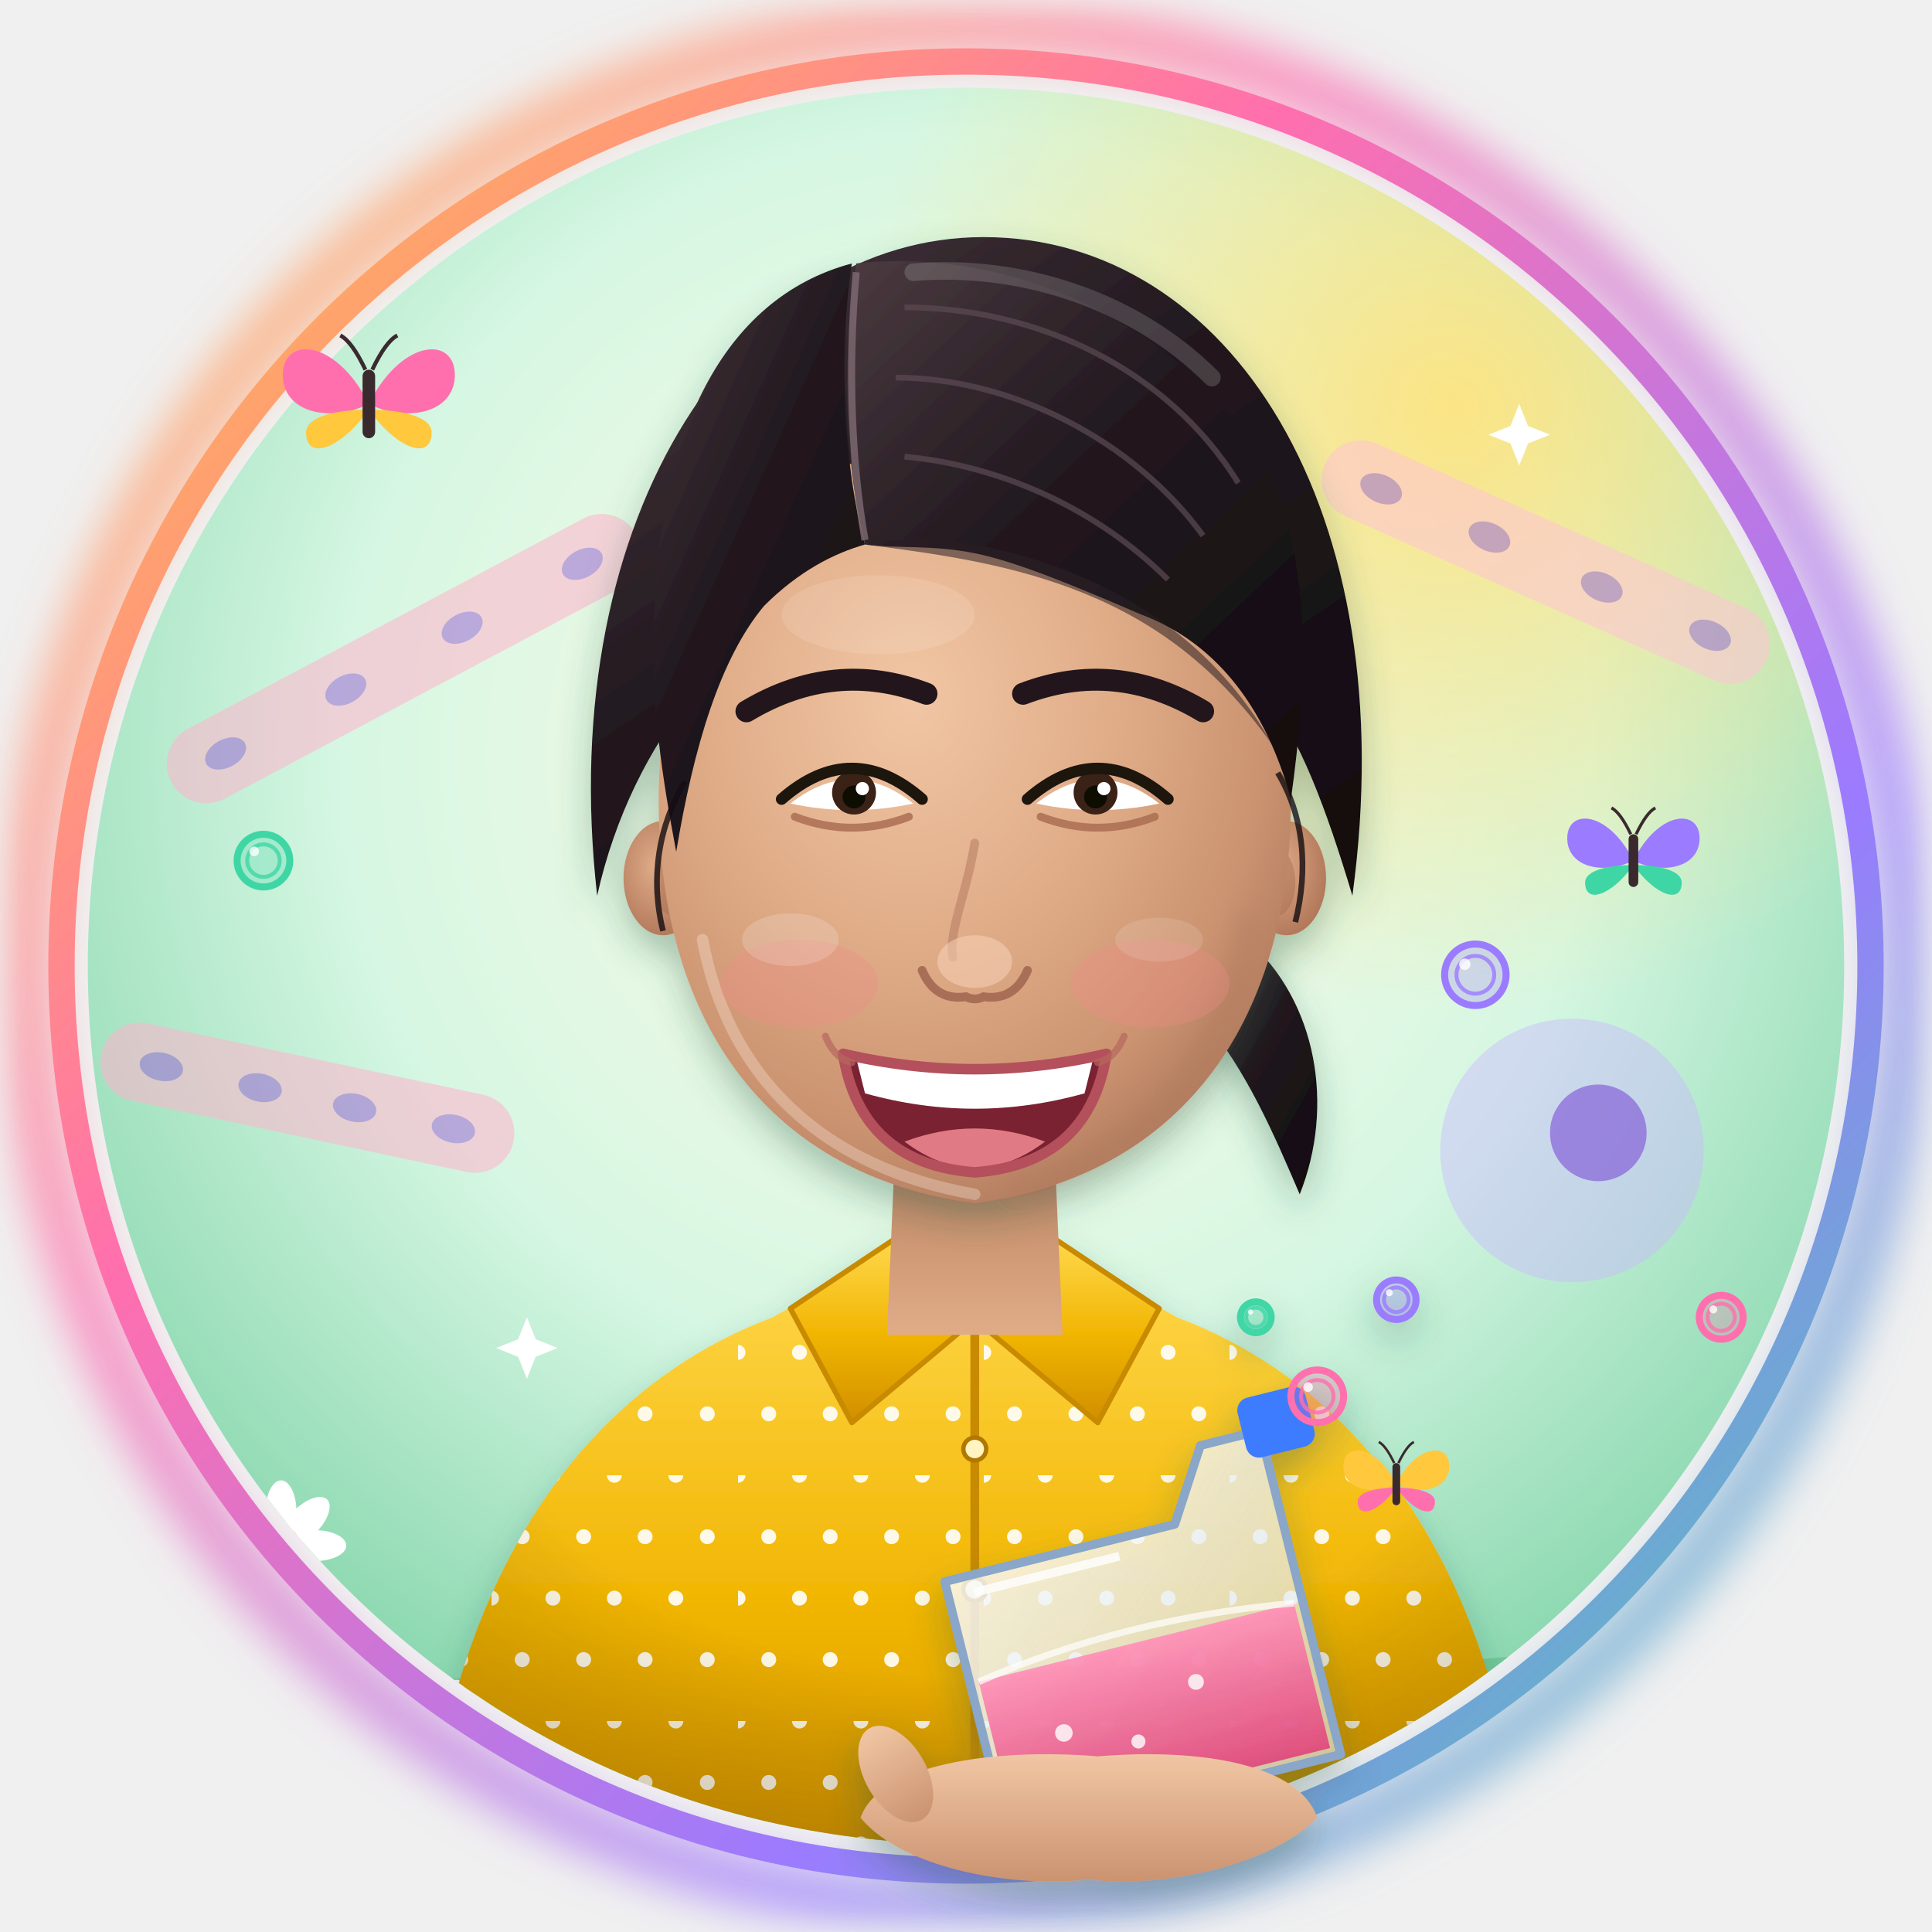
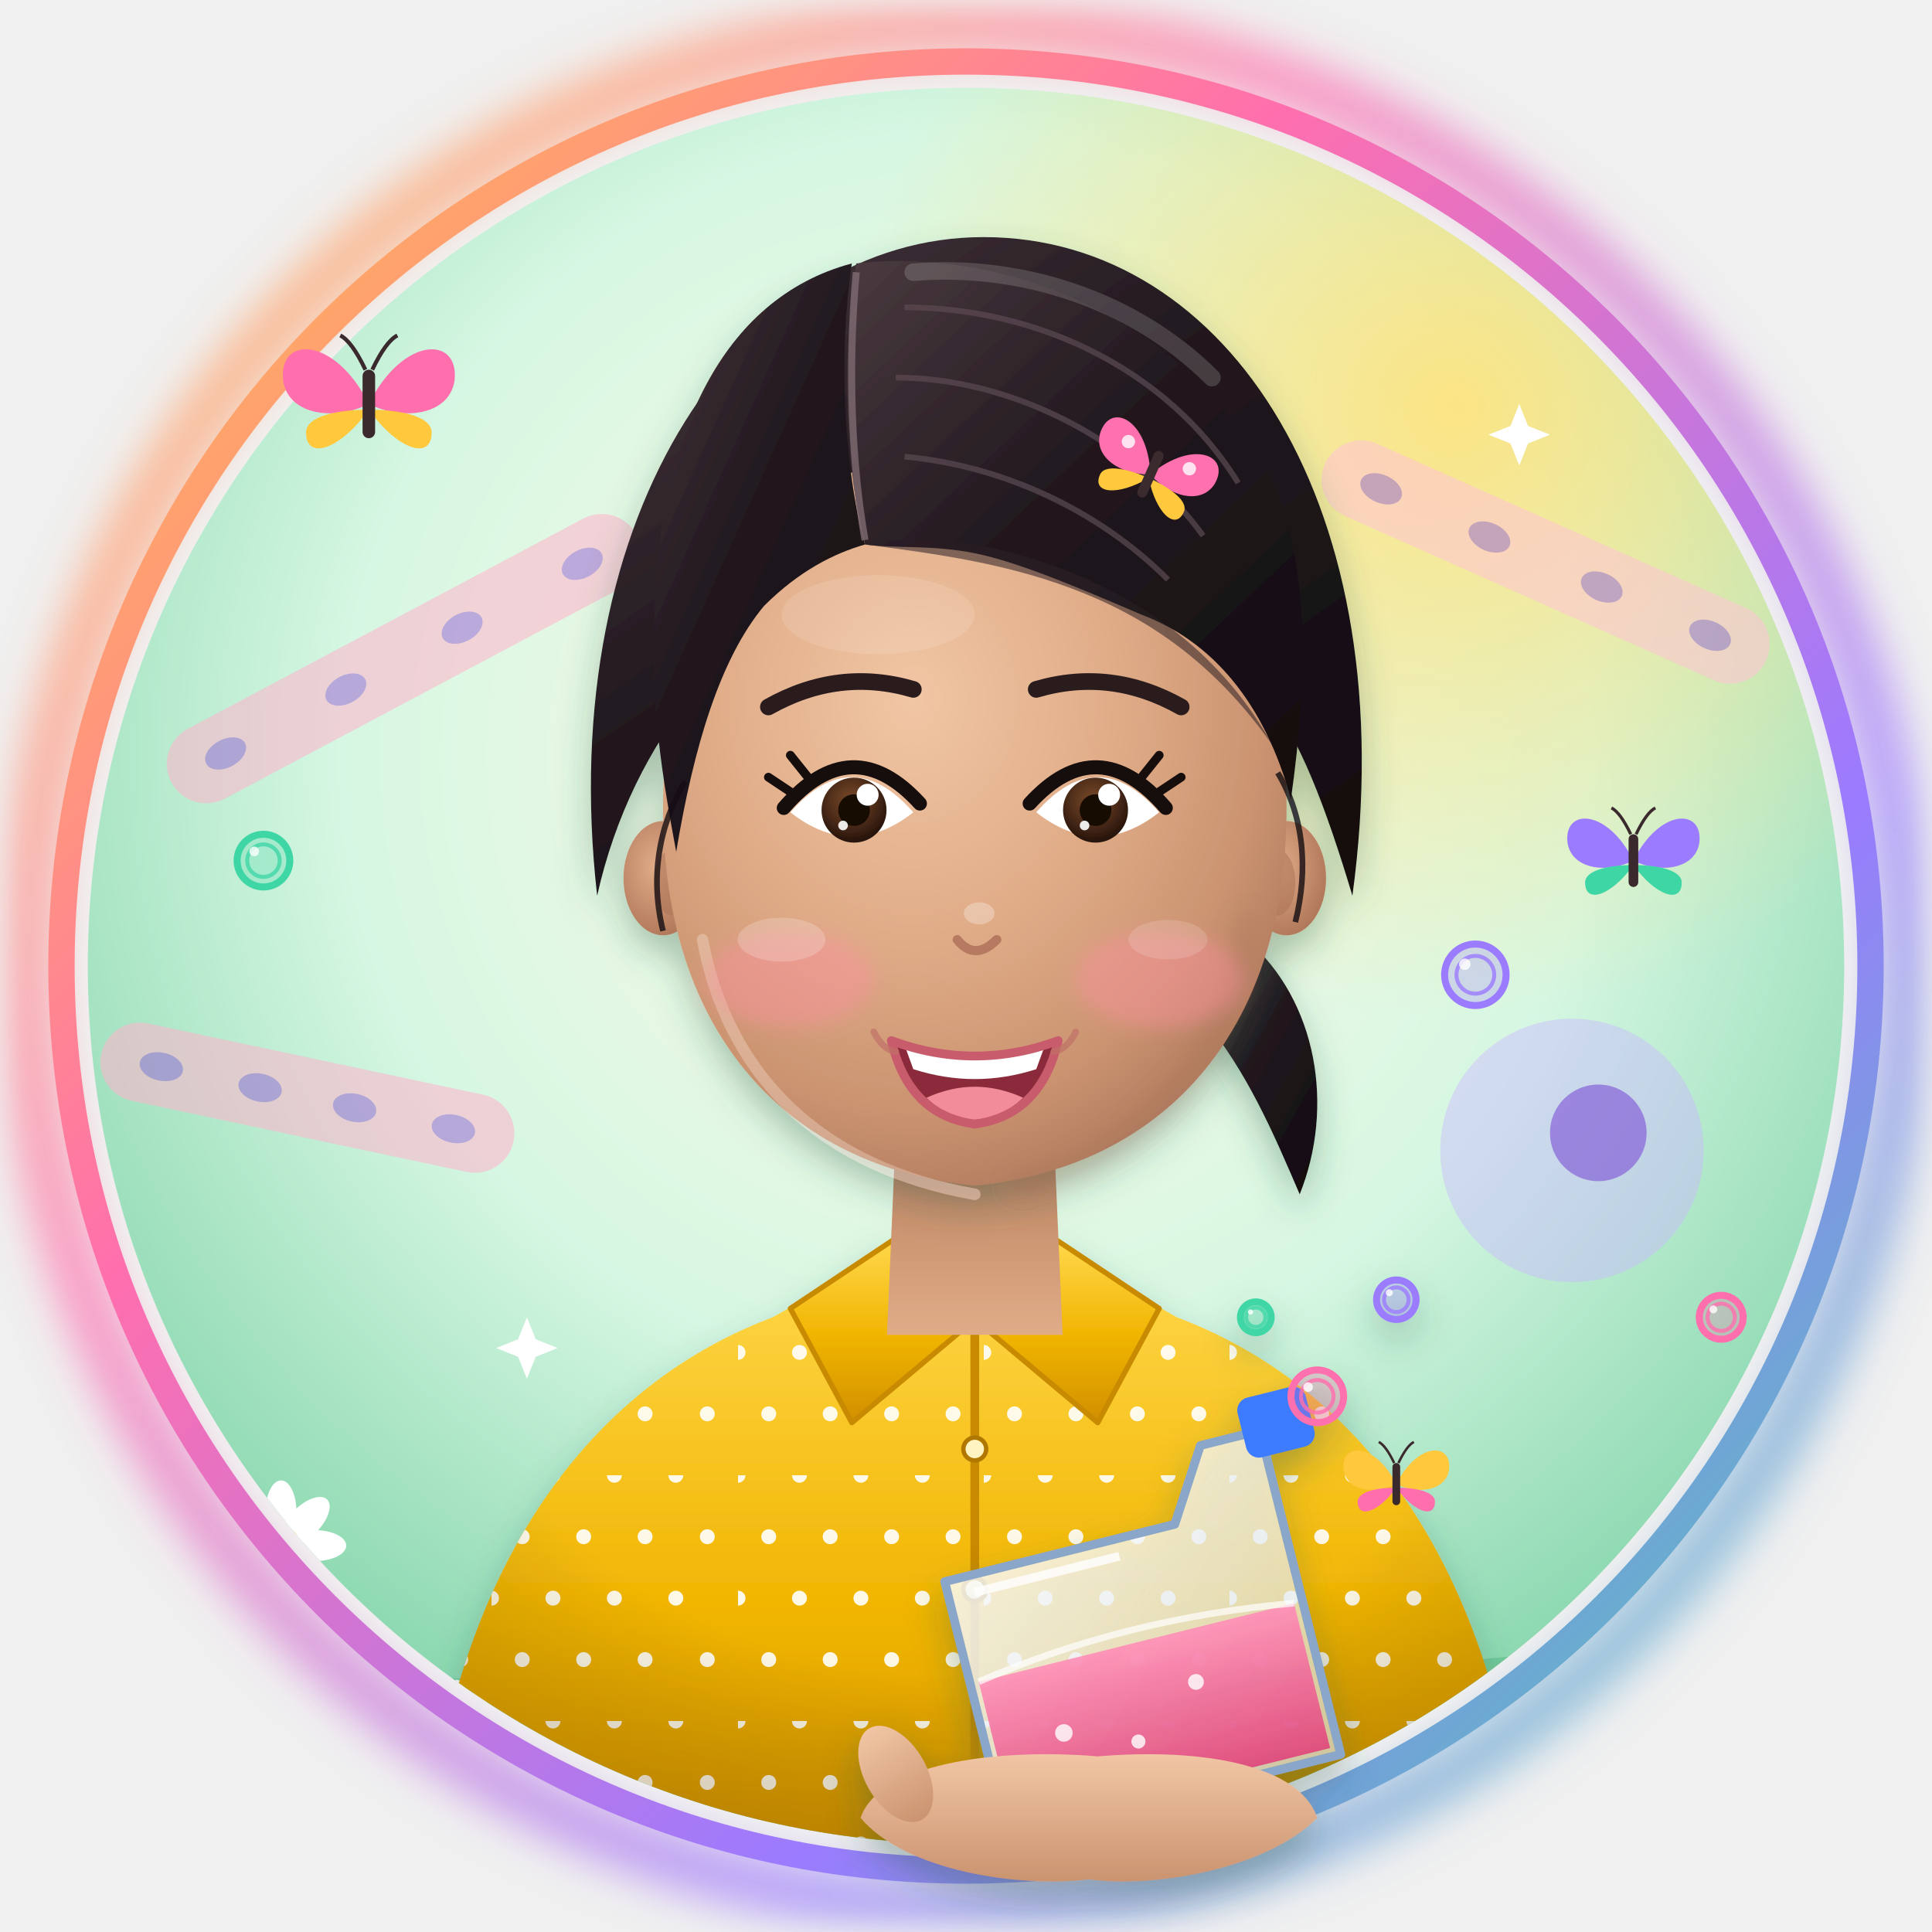
<svg xmlns="http://www.w3.org/2000/svg" viewBox="0 0 440 440" role="img" aria-labelledby="t d">
  <style>
.bf{animation:fl 7s ease-in-out infinite} @keyframes fl{0%,100%{transform:translate(0,0)}50%{transform:translate(10px,-12px)}}
.wl,.wr{transform-box:fill-box;animation:flap .32s ease-in-out infinite alternate} .wl{transform-origin:right center} .wr{transform-origin:left center}
@keyframes flap{to{transform:scaleX(.35)}}
.ev{animation:rise 5.5s ease-in-out infinite} @keyframes rise{0%{transform:translate(0,0);opacity:0}15%{opacity:1}100%{transform:translate(-14px,-70px);opacity:0}}
.head{transform-origin:222px 290px;animation:tilt 6s ease-in-out infinite} @keyframes tilt{0%,100%{transform:rotate(0)}50%{transform:rotate(2deg)}}
.flask{transform-origin:252px 400px;animation:sway 4s ease-in-out infinite} @keyframes sway{0%,100%{transform:rotate(0)}50%{transform:rotate(-3deg)}}
.ring{animation:hue 12s linear infinite} @keyframes hue{to{filter:hue-rotate(360deg)}}
.sp{animation:tw 3s ease-in-out infinite} @keyframes tw{0%,100%{opacity:.2}50%{opacity:1}}
@media (prefers-reduced-motion: reduce){*{animation:none!important}}
</style>
  <defs>
    <radialGradient id="sky" cx="50%" cy="38%" r="65%">
      <stop offset="0" stop-color="#FFFBE6" />
      <stop offset=".55" stop-color="#D6F7E3" />
      <stop offset="1" stop-color="#7FD3A8" />
    </radialGradient>
    <radialGradient id="sun" cx="78%" cy="18%" r="35%">
      <stop offset="0" stop-color="#FFE27A" stop-opacity=".9" />
      <stop offset="1" stop-color="#FFE27A" stop-opacity="0" />
    </radialGradient>
    <linearGradient id="rim" x1="0" y1="0" x2="1" y2="1">
      <stop offset="0" stop-color="#FFC83D" />
      <stop offset=".35" stop-color="#FF6FAE" />
      <stop offset=".7" stop-color="#9B7BFF" />
      <stop offset="1" stop-color="#3FD6A6" />
    </linearGradient>
    <radialGradient id="face" cx="40%" cy="34%" r="72%">
      <stop offset="0" stop-color="#F1C6A4" />
      <stop offset=".45" stop-color="#E0AC88" />
      <stop offset=".78" stop-color="#CB9370" />
      <stop offset="1" stop-color="#AD775C" />
    </radialGradient>
    <radialGradient id="ear" cx="40%" cy="40%" r="70%">
      <stop offset="0" stop-color="#E0AC88" />
      <stop offset="1" stop-color="#AC7255" />
    </radialGradient>
    <linearGradient id="neck" x1="0" y1="0" x2="0" y2="1">
      <stop offset="0" stop-color="#B27A5F" />
      <stop offset=".45" stop-color="#CB9370" />
      <stop offset="1" stop-color="#E0AC88" />
    </linearGradient>
    <linearGradient id="hair" x1="0" y1="0" x2=".8" y2="1">
      <stop offset="0" stop-color="#4B3B40" />
      <stop offset=".45" stop-color="#231A20" />
      <stop offset="1" stop-color="#130D11" />
    </linearGradient>
    <linearGradient id="dress" x1="0" y1="0" x2="0" y2="1">
      <stop offset="0" stop-color="#FFD84D" />
      <stop offset=".5" stop-color="#F2B705" />
      <stop offset="1" stop-color="#D18F00" />
    </linearGradient>
    <pattern id="dots" width="56" height="56" patternUnits="userSpaceOnUse">
      <circle cx="0" cy="0" r="1.7" fill="#FFFFFF" opacity=".9" />
      <circle cx="14" cy="0" r="1.7" fill="#FFFFFF" opacity=".9" />
      <circle cx="28" cy="0" r="1.7" fill="#FFFFFF" opacity=".9" />
      <circle cx="42" cy="0" r="1.7" fill="#FFFFFF" opacity=".9" />
      <circle cx="7" cy="14" r="1.7" fill="#FFFFFF" opacity=".9" />
      <circle cx="21" cy="14" r="1.7" fill="#FFFFFF" opacity=".9" />
      <circle cx="35" cy="14" r="1.7" fill="#FFFFFF" opacity=".9" />
      <circle cx="49" cy="14" r="1.7" fill="#FFFFFF" opacity=".9" />
      <circle cx="0" cy="28" r="1.7" fill="#FFFFFF" opacity=".9" />
      <circle cx="14" cy="28" r="1.7" fill="#FFFFFF" opacity=".9" />
      <circle cx="28" cy="28" r="1.7" fill="#FFFFFF" opacity=".9" />
      <circle cx="42" cy="28" r="1.7" fill="#FFFFFF" opacity=".9" />
      <circle cx="7" cy="42" r="1.7" fill="#FFFFFF" opacity=".9" />
      <circle cx="21" cy="42" r="1.7" fill="#FFFFFF" opacity=".9" />
      <circle cx="35" cy="42" r="1.7" fill="#FFFFFF" opacity=".9" />
      <circle cx="49" cy="42" r="1.7" fill="#FFFFFF" opacity=".9" />
    </pattern>
    <radialGradient id="dshade" cx="50%" cy="20%" r="85%">
      <stop offset=".5" stop-color="#000" stop-opacity="0" />
      <stop offset="1" stop-color="#7A4A00" stop-opacity=".35" />
+     </radialGradient>
+     <radialGradient id="iris" cx="45%" cy="35%" r="65%">
+       <stop offset="0" stop-color="#7A4A2A" />
+       <stop offset=".6" stop-color="#4A2A18" />
+       <stop offset="1" stop-color="#24120A" />
    </radialGradient>
    <linearGradient id="hand" x1="0" y1="0" x2="0" y2="1">
      <stop offset="0" stop-color="#F1C6A4" />
      <stop offset="1" stop-color="#CB9370" />
    </linearGradient>
    <linearGradient id="medium" x1="0" y1="0" x2="0" y2="1">
      <stop offset="0" stop-color="#FF8FB8" />
      <stop offset="1" stop-color="#E0457B" />
    </linearGradient>
    <linearGradient id="glass" x1="0" y1="0" x2="1" y2="1">
      <stop offset="0" stop-color="#FFFFFF" stop-opacity=".85" />
      <stop offset="1" stop-color="#E6F1FF" stop-opacity=".55" />
    </linearGradient>
    <filter id="soft" x="-20%" y="-20%" width="140%" height="140%">
      <feDropShadow dx="0" dy="4" stdDeviation="4" flood-color="#2D5B3F" flood-opacity=".35" />
    </filter>
    <filter id="blur2" x="-20%" y="-20%" width="140%" height="140%">
      <feGaussianBlur stdDeviation="2.2" />
    </filter>
    <filter id="glow" x="-30%" y="-30%" width="160%" height="160%">
      <feGaussianBlur stdDeviation="5" />
    </filter>
    <clipPath id="disc">
      <circle cx="220" cy="220" r="200" />
    </clipPath>
  </defs>
  <circle cx="220" cy="220" r="214" fill="none" stroke="url(#rim)" stroke-width="12" opacity=".7" filter="url(#glow)" class="ring" />
  <circle cx="220" cy="220" r="206" fill="none" stroke="url(#rim)" stroke-width="6" class="ring" />
  <circle cx="220" cy="220" r="200" fill="url(#sky)" />
  <g clip-path="url(#disc)">
    <circle cx="220" cy="220" r="200" fill="url(#sun)" />
    <g transform="rotate(-28 92 150)" opacity=".55">
      <rect x="32.0" y="141" width="120" height="18" rx="9" fill="#FFB3CC" />
      <ellipse cx="46" cy="150" rx="5" ry="3.2" fill="#7B4FD6" opacity=".75" />
      <ellipse cx="77" cy="150" rx="5" ry="3.2" fill="#7B4FD6" opacity=".75" />
      <ellipse cx="107" cy="150" rx="5" ry="3.2" fill="#7B4FD6" opacity=".75" />
      <ellipse cx="138" cy="150" rx="5" ry="3.2" fill="#7B4FD6" opacity=".75" />
    </g>
    <g transform="rotate(24 352 128)" opacity=".55">
      <rect x="297.0" y="119" width="110" height="18" rx="9" fill="#FFC2D6" />
      <ellipse cx="311" cy="128" rx="5" ry="3.2" fill="#7B4FD6" opacity=".75" />
      <ellipse cx="338" cy="128" rx="5" ry="3.2" fill="#7B4FD6" opacity=".75" />
      <ellipse cx="366" cy="128" rx="5" ry="3.2" fill="#7B4FD6" opacity=".75" />
      <ellipse cx="393" cy="128" rx="5" ry="3.2" fill="#7B4FD6" opacity=".75" />
    </g>
    <g transform="rotate(12 70 250)" opacity=".55">
      <rect x="22.0" y="241" width="96" height="18" rx="9" fill="#FFB3CC" />
      <ellipse cx="36" cy="250" rx="5" ry="3.2" fill="#7B4FD6" opacity=".75" />
      <ellipse cx="59" cy="250" rx="5" ry="3.2" fill="#7B4FD6" opacity=".75" />
      <ellipse cx="81" cy="250" rx="5" ry="3.2" fill="#7B4FD6" opacity=".75" />
      <ellipse cx="104" cy="250" rx="5" ry="3.2" fill="#7B4FD6" opacity=".75" />
    </g>
    <circle cx="358" cy="262" r="30" fill="#C9B8FF" opacity=".45" />
    <circle cx="364" cy="258" r="11" fill="#7B4FD6" opacity=".6" />
    <g class="ev" style="animation-delay:0.0s">
      <circle cx="336" cy="222" r="7" fill="#9B7BFF" fill-opacity=".25" stroke="#9B7BFF" stroke-width="1.6" />
      <circle cx="336" cy="222" r="4.3" fill="none" stroke="#9B7BFF" stroke-width=".9" opacity=".8" />
      <circle cx="333.6" cy="219.6" r="1.3" fill="#FFFFFF" opacity=".8" />
    </g>
    <g class="ev" style="animation-delay:1.4s">
      <circle cx="392" cy="300" r="5" fill="#FF6FAE" fill-opacity=".25" stroke="#FF6FAE" stroke-width="1.6" />
      <circle cx="392" cy="300" r="3.1" fill="none" stroke="#FF6FAE" stroke-width=".9" opacity=".8" />
      <circle cx="390.2" cy="298.2" r="0.9" fill="#FFFFFF" opacity=".8" />
    </g>
    <g class="ev" style="animation-delay:2.2s">
      <circle cx="60" cy="196" r="6" fill="#3FD6A6" fill-opacity=".25" stroke="#3FD6A6" stroke-width="1.6" />
      <circle cx="60" cy="196" r="3.7" fill="none" stroke="#3FD6A6" stroke-width=".9" opacity=".8" />
      <circle cx="57.9" cy="193.9" r="1.1" fill="#FFFFFF" opacity=".8" />
    </g>
    <path d="M20 420C80 360 140 380 180 420M260 420C300 370 380 360 430 410" fill="#5DBB86" opacity=".55" />
    <g transform="translate(64 352) scale(1.1)">
      <ellipse cx="0" cy="-7" rx="3.2" ry="6.5" fill="#FFFFFF" transform="rotate(0)" />
      <ellipse cx="0" cy="-7" rx="3.2" ry="6.5" fill="#FFFFFF" transform="rotate(45)" />
      <ellipse cx="0" cy="-7" rx="3.2" ry="6.5" fill="#FFFFFF" transform="rotate(90)" />
      <ellipse cx="0" cy="-7" rx="3.2" ry="6.5" fill="#FFFFFF" transform="rotate(135)" />
      <ellipse cx="0" cy="-7" rx="3.2" ry="6.5" fill="#FFFFFF" transform="rotate(180)" />
      <ellipse cx="0" cy="-7" rx="3.2" ry="6.5" fill="#FFFFFF" transform="rotate(225)" />
      <ellipse cx="0" cy="-7" rx="3.2" ry="6.5" fill="#FFFFFF" transform="rotate(270)" />
      <ellipse cx="0" cy="-7" rx="3.2" ry="6.5" fill="#FFFFFF" transform="rotate(315)" />
      <circle r="4" fill="#FFC83D" />
    </g>
    <g transform="translate(384 360) scale(0.9)">
      <ellipse cx="0" cy="-7" rx="3.2" ry="6.5" fill="#FFFFFF" transform="rotate(0)" />
      <ellipse cx="0" cy="-7" rx="3.2" ry="6.5" fill="#FFFFFF" transform="rotate(45)" />
      <ellipse cx="0" cy="-7" rx="3.2" ry="6.5" fill="#FFFFFF" transform="rotate(90)" />
      <ellipse cx="0" cy="-7" rx="3.2" ry="6.5" fill="#FFFFFF" transform="rotate(135)" />
      <ellipse cx="0" cy="-7" rx="3.2" ry="6.5" fill="#FFFFFF" transform="rotate(180)" />
      <ellipse cx="0" cy="-7" rx="3.2" ry="6.5" fill="#FFFFFF" transform="rotate(225)" />
      <ellipse cx="0" cy="-7" rx="3.2" ry="6.5" fill="#FFFFFF" transform="rotate(270)" />
      <ellipse cx="0" cy="-7" rx="3.2" ry="6.5" fill="#FFFFFF" transform="rotate(315)" />
      <circle r="4" fill="#FF6FAE" />
    </g>
    <g transform="translate(104 392) scale(0.7)">
      <ellipse cx="0" cy="-7" rx="3.2" ry="6.5" fill="#FFFFFF" transform="rotate(0)" />
      <ellipse cx="0" cy="-7" rx="3.2" ry="6.5" fill="#FFFFFF" transform="rotate(45)" />
      <ellipse cx="0" cy="-7" rx="3.2" ry="6.5" fill="#FFFFFF" transform="rotate(90)" />
      <ellipse cx="0" cy="-7" rx="3.2" ry="6.5" fill="#FFFFFF" transform="rotate(135)" />
      <ellipse cx="0" cy="-7" rx="3.2" ry="6.5" fill="#FFFFFF" transform="rotate(180)" />
      <ellipse cx="0" cy="-7" rx="3.2" ry="6.5" fill="#FFFFFF" transform="rotate(225)" />
      <ellipse cx="0" cy="-7" rx="3.2" ry="6.5" fill="#FFFFFF" transform="rotate(270)" />
      <ellipse cx="0" cy="-7" rx="3.2" ry="6.5" fill="#FFFFFF" transform="rotate(315)" />
      <circle r="4" fill="#FFC83D" />
    </g>
    <g filter="url(#soft)">
      <path d="M284 214C300 228 304 252 296 272C290 258 284 244 274 232Z" fill="url(#hair)" />
      <path d="M96 440C98 368 128 318 176 300L204 284L222 302L240 284L268 300C316 318 346 368 348 440Z" fill="url(#dress)" />
      <path d="M96 440C98 368 128 318 176 300L204 284L222 302L240 284L268 300C316 318 346 368 348 440Z" fill="url(#dots)" />
      <path d="M96 440C98 368 128 318 176 300L204 284L222 302L240 284L268 300C316 318 346 368 348 440Z" fill="url(#dshade)" />
      <path d="M204 282L180 298L194 324L219 303Z" fill="url(#dress)" stroke="#C88A00" stroke-width="1.2" stroke-linejoin="round" />
      <path d="M240 282L264 298L250 324L225 303Z" fill="url(#dress)" stroke="#C88A00" stroke-width="1.2" stroke-linejoin="round" />
      <path d="M222 303V440" stroke="#C88A00" stroke-width="2" />
      <circle cx="222" cy="330" r="2.6" fill="#FFF4C2" stroke="#B07800" />
      <circle cx="222" cy="362" r="2.6" fill="#FFF4C2" stroke="#B07800" />
    </g>
  </g>
  <path d="M204 258L240 258L242 304L202 304Z" fill="url(#neck)" />
  <g class="head" filter="url(#soft)">
    <path d="M136 204C126 116 170 54 224 54C280 54 320 116 308 204C302 184 296 168 288 158L158 158C148 170 140 186 136 204Z" fill="url(#hair)" />
    <ellipse cx="151" cy="200" rx="9" ry="13" fill="url(#ear)" />
    <ellipse cx="153" cy="201" rx="4" ry="7.5" fill="#AC7255" opacity=".55" />
    <ellipse cx="293" cy="200" rx="9" ry="13" fill="url(#ear)" />
    <ellipse cx="291" cy="201" rx="4" ry="7.5" fill="#AC7255" opacity=".55" />
-     <path d="M150 182C150 128 184 100 222 100C260 100 294 128 294 182C294 234 268 268 222 274C176 268 150 234 150 182Z" fill="url(#face)" />
+     <path d="M151 184C151 130 184 102 222 102C260 102 293 130 293 184C293 236 264 266 222 270C180 266 151 236 151 184Z" fill="url(#face)" />
    <path d="M160 214C166 246 188 266 222 272" fill="none" stroke="#FFF1E6" stroke-width="2.6" opacity=".3" stroke-linecap="round" />
    <path d="M284 210C280 242 260 262 232 270" fill="none" stroke="#9E6A52" stroke-width="5" opacity=".18" stroke-linecap="round" filter="url(#blur2)" />
    <ellipse cx="200" cy="140" rx="22" ry="9" fill="#FFFFFF" opacity=".12" />
    <path d="M194 60C164 68 150 100 149 140C148 160 151 178 154 194C158 170 164 150 174 138C182 130 190 126 197 124C192 106 191 80 194 60Z" fill="url(#hair)" />
    <path d="M195 60C230 56 272 74 290 110C298 128 298 154 294 182C288 160 276 146 260 140C246 134 232 128 222 126C212 124 204 125 197 124C192 104 192 80 195 60Z" fill="url(#hair)" />
    <path d="M197 124C210 121 232 124 252 134C266 141 280 152 290 170C276 150 260 140 244 134C228 128 212 126 197 124Z" fill="#2A1F25" opacity=".55" />
    <path d="M195 62C193 84 194 106 197 123" stroke="#7E6A72" stroke-width="1.6" opacity=".8" fill="none" />
    <path d="M206 70C236 70 266 84 282 110M204 86C230 86 258 100 274 122M206 104C228 106 250 116 266 132" stroke="#5D4A52" stroke-width="1.3" opacity=".7" fill="none" />
    <path d="M208 62C232 60 258 68 276 86" stroke="#FFFFFF" stroke-width="4" opacity=".16" fill="none" stroke-linecap="round" />
    <path d="M156 178C150 188 148 200 151 212M291 176C297 186 298 198 295 210" stroke="#130D11" stroke-width="1.3" fill="none" opacity=".8" />
-     <ellipse cx="182" cy="224" rx="18" ry="10" fill="#F08A86" opacity=".32" />
-     <ellipse cx="262" cy="224" rx="18" ry="10" fill="#F08A86" opacity=".32" />
-     <ellipse cx="180" cy="214" rx="11" ry="6" fill="#FFFFFF" opacity=".17" />
-     <ellipse cx="264" cy="214" rx="10" ry="5" fill="#FFFFFF" opacity=".12" />
-     <path d="M170 162Q190 150 211 158" stroke="#22171A" stroke-width="5" fill="none" stroke-linecap="round" />
-     <path d="M233 158Q254 150 274 162" stroke="#22171A" stroke-width="5" fill="none" stroke-linecap="round" />
-     <path d="M180 183Q194 172 208 183Q194 186 180 183Z" fill="#FFFFFF" />
-     <path d="M236 183Q250 172 264 183Q250 186 236 183Z" fill="#FFFFFF" />
-     <circle cx="194.5" cy="180.5" r="5" fill="#3A2016" />
-     <circle cx="249.5" cy="180.5" r="5" fill="#3A2016" />
-     <circle cx="194.5" cy="181.5" r="2.6" fill="#0E0806" />
-     <circle cx="249.5" cy="181.5" r="2.6" fill="#0E0806" />
-     <circle cx="196.4" cy="179.6" r="1.5" fill="#FFFFFF" />
-     <circle cx="251.4" cy="179.6" r="1.5" fill="#FFFFFF" />
-     <path d="M178 182Q194 168 210 182M234 182Q250 168 266 182" stroke="#1E1210" stroke-width="2.6" fill="none" stroke-linecap="round" />
-     <path d="M181 186Q194 191 207 186M237 186Q250 191 263 186" stroke="#A8694F" stroke-width="1.8" fill="none" opacity=".8" stroke-linecap="round" />
-     <path d="M222 192C220 204 216 212 217 218" stroke="#B57A60" stroke-width="2" fill="none" opacity=".55" stroke-linecap="round" />
-     <ellipse cx="222" cy="219" rx="8.5" ry="6" fill="#F6D2B6" opacity=".55" />
-     <path d="M210 221Q213 228 220 227Q222 228 224 227Q231 228 234 221" stroke="#A86E57" stroke-width="2" fill="none" stroke-linecap="round" />
-     <path d="M192 240Q222 247 252 240Q248 265 222 267Q196 265 192 240Z" fill="#7A2230" />
-     <path d="M195 241Q222 248 249 241L247 249Q222 256 197 249Z" fill="#FFFFFF" />
-     <path d="M206 260Q222 254 238 260Q230 266 222 266Q214 266 206 260Z" fill="#E07A84" />
-     <path d="M192 240Q222 247 252 240Q248 265 222 267Q196 265 192 240Z" fill="none" stroke="#B4505C" stroke-width="2.4" stroke-linejoin="round" />
-     <path d="M188 236Q190 241 194 242M256 236Q254 241 250 242" stroke="#B5675E" stroke-width="1.6" fill="none" opacity=".7" stroke-linecap="round" />
+     <ellipse cx="180" cy="223" rx="19" ry="11" fill="#FF8FA3" opacity=".42" filter="url(#blur2)" />
+     <ellipse cx="264" cy="223" rx="19" ry="11" fill="#FF8FA3" opacity=".42" filter="url(#blur2)" />
+     <ellipse cx="178" cy="214" rx="10" ry="5" fill="#FFFFFF" opacity=".2" />
+     <ellipse cx="266" cy="214" rx="9" ry="4.5" fill="#FFFFFF" opacity=".14" />
+     <path d="M175 161Q191 152 208 157" stroke="#2A1C1E" stroke-width="3.8" fill="none" stroke-linecap="round" />
+     <path d="M236 157Q253 152 269 161" stroke="#2A1C1E" stroke-width="3.8" fill="none" stroke-linecap="round" />
+     <g class="eyes">
+       <path d="M180 185Q194 169 208 185Q194 196 180 185Z" fill="#FFFFFF" />
+       <path d="M236 185Q250 169 264 185Q250 196 236 185Z" fill="#FFFFFF" />
+       <circle cx="194.5" cy="184.5" r="7.4" fill="url(#iris)" />
+       <circle cx="249.5" cy="184.5" r="7.4" fill="url(#iris)" />
+       <circle cx="194.5" cy="184.5" r="3.6" fill="#120806" />
+       <circle cx="249.5" cy="184.5" r="3.6" fill="#120806" />
+       <circle cx="197.6" cy="181" r="2.5" fill="#FFFFFF" />
+       <circle cx="252.6" cy="181" r="2.5" fill="#FFFFFF" />
+       <circle cx="192" cy="188" r="1.1" fill="#FFFFFF" opacity=".9" />
+       <circle cx="247" cy="188" r="1.1" fill="#FFFFFF" opacity=".9" />
+       <path d="M178.5 184Q194 166 209.5 183M234.5 183Q250 166 265.5 184" stroke="#160C0C" stroke-width="3.2" fill="none" stroke-linecap="round" />
+       <path d="M181 181L175 177M184 177L180 172M263 181L269 177M260 177L264 172" stroke="#160C0C" stroke-width="2" stroke-linecap="round" />
+     </g>
+     <path d="M218 214Q222 219 227 214" stroke="#B57A60" stroke-width="2.1" fill="none" stroke-linecap="round" />
+     <ellipse cx="223" cy="208" rx="3.5" ry="2.5" fill="#FFFFFF" opacity=".28" />
+     <path d="M203 237Q222 244 241 237Q237 254 222 256Q207 254 203 237Z" fill="#8A2A3A" />
+     <path d="M206 238Q222 244 238 238L236 243.5Q222 248 208 243.5Z" fill="#FFFFFF" />
+     <path d="M211 250Q222 245 233 250Q228 255 222 255Q216 255 211 250Z" fill="#F28C9A" />
+     <path d="M203 237Q222 244 241 237Q237 254 222 256Q207 254 203 237Z" fill="none" stroke="#C85C6C" stroke-width="2" stroke-linejoin="round" />
+     <path d="M199 235Q201 239 204 239.5M245 235Q243 239 240 239.5" stroke="#C07068" stroke-width="1.5" fill="none" opacity=".7" stroke-linecap="round" />
+     <g transform="translate(262 108) rotate(24) scale(.95)">
+       <path d="M0 0C-6-12-16-12-15-4C-14 2-6 3 0 0Z" fill="#FF6FAE" />
+       <path d="M0 1C-5 8-11 10-11 5C-11 2-5 1 0 1Z" fill="#FFC83D" />
+       <path d="M0 0C6-12 16-12 15-4C14 2 6 3 0 0Z" fill="#FF6FAE" />
+       <path d="M0 1C5 8 11 10 11 5C11 2 5 1 0 1Z" fill="#FFC83D" />
+       <rect x="-1.2" y="-6" width="2.4" height="12" rx="1.2" fill="#3A2A2E" />
+       <circle cx="-8" cy="-5" r="1.6" fill="#FFFFFF" opacity=".8" />
+       <circle cx="8" cy="-5" r="1.6" fill="#FFFFFF" opacity=".8" />
+     </g>
  </g>
  <g class="flask" filter="url(#soft)">
    <g transform="rotate(-14 252 384)">
      <path d="M222 352H276L286 336H300V352V412H222Z" fill="url(#glass)" stroke="#8AA6C8" stroke-width="2" stroke-linejoin="round" />
      <path d="M224 376H298V410H224Z" fill="url(#medium)" opacity=".9" />
      <path d="M224 376Q260 370 298 376" stroke="#FFFFFF" stroke-width="1.5" opacity=".7" fill="none" />
      <rect x="296" y="328" width="16" height="14" rx="3" fill="#3D7BFF" />
      <circle cx="240" cy="392" r="2" fill="#FFFFFF" opacity=".8" />
      <circle cx="256" cy="398" r="1.6" fill="#FFFFFF" opacity=".8" />
      <circle cx="272" cy="388" r="1.8" fill="#FFFFFF" opacity=".8" />
      <path d="M228 356H262" stroke="#FFFFFF" stroke-width="2" opacity=".8" />
    </g>
    <path d="M196 414C200 402 226 398 250 400C274 398 296 402 300 414C288 426 262 430 248 428C232 430 206 426 196 414Z" fill="url(#hand)" />
    <ellipse cx="204" cy="404" rx="7" ry="12" transform="rotate(-30 204 404)" fill="url(#hand)" />
    <g class="ev" style="animation-delay:0.3s">
      <circle cx="300" cy="318" r="6" fill="#FF6FAE" fill-opacity=".25" stroke="#FF6FAE" stroke-width="1.6" />
      <circle cx="300" cy="318" r="3.7" fill="none" stroke="#FF6FAE" stroke-width=".9" opacity=".8" />
      <circle cx="297.9" cy="315.9" r="1.1" fill="#FFFFFF" opacity=".8" />
    </g>
    <g class="ev" style="animation-delay:1.8s">
      <circle cx="318" cy="296" r="4.5" fill="#9B7BFF" fill-opacity=".25" stroke="#9B7BFF" stroke-width="1.6" />
      <circle cx="318" cy="296" r="2.8" fill="none" stroke="#9B7BFF" stroke-width=".9" opacity=".8" />
      <circle cx="316.4" cy="294.4" r="0.8" fill="#FFFFFF" opacity=".8" />
    </g>
    <g class="ev" style="animation-delay:3.1s">
      <circle cx="286" cy="300" r="3.5" fill="#3FD6A6" fill-opacity=".25" stroke="#3FD6A6" stroke-width="1.6" />
      <circle cx="286" cy="300" r="2.2" fill="none" stroke="#3FD6A6" stroke-width=".9" opacity=".8" />
      <circle cx="284.8" cy="298.8" r="0.6" fill="#FFFFFF" opacity=".8" />
    </g>
  </g>
  <g transform="translate(84 92) scale(1.3)">
    <g class="bf" style="animation-delay:0.0s">
      <g class="wl">
        <path d="M0 0C-6-12-16-12-15-4C-14 2-6 3 0 0Z" fill="#FF6FAE" />
        <path d="M0 1C-5 8-11 10-11 5C-11 2-5 1 0 1Z" fill="#FFC83D" />
      </g>
      <g class="wr">
        <path d="M0 0C6-12 16-12 15-4C14 2 6 3 0 0Z" fill="#FF6FAE" />
        <path d="M0 1C5 8 11 10 11 5C11 2 5 1 0 1Z" fill="#FFC83D" />
      </g>
      <rect x="-1.1" y="-6" width="2.2" height="12" rx="1.1" fill="#3A2A2E" />
      <path d="M-.6-6Q-3-11-5-12M.6-6Q3-11 5-12" stroke="#3A2A2E" stroke-width=".7" fill="none" />
    </g>
  </g>
  <g transform="translate(372 196) scale(1.0)">
    <g class="bf" style="animation-delay:1.5s">
      <g class="wl">
        <path d="M0 0C-6-12-16-12-15-4C-14 2-6 3 0 0Z" fill="#9B7BFF" />
        <path d="M0 1C-5 8-11 10-11 5C-11 2-5 1 0 1Z" fill="#3FD6A6" />
      </g>
      <g class="wr">
        <path d="M0 0C6-12 16-12 15-4C14 2 6 3 0 0Z" fill="#9B7BFF" />
        <path d="M0 1C5 8 11 10 11 5C11 2 5 1 0 1Z" fill="#3FD6A6" />
      </g>
      <rect x="-1.1" y="-6" width="2.2" height="12" rx="1.1" fill="#3A2A2E" />
      <path d="M-.6-6Q-3-11-5-12M.6-6Q3-11 5-12" stroke="#3A2A2E" stroke-width=".7" fill="none" />
    </g>
  </g>
  <g transform="translate(318 338) scale(0.8)">
    <g class="bf" style="animation-delay:2.6s">
      <g class="wl">
        <path d="M0 0C-6-12-16-12-15-4C-14 2-6 3 0 0Z" fill="#FFC83D" />
        <path d="M0 1C-5 8-11 10-11 5C-11 2-5 1 0 1Z" fill="#FF6FAE" />
      </g>
      <g class="wr">
        <path d="M0 0C6-12 16-12 15-4C14 2 6 3 0 0Z" fill="#FFC83D" />
        <path d="M0 1C5 8 11 10 11 5C11 2 5 1 0 1Z" fill="#FF6FAE" />
      </g>
      <rect x="-1.1" y="-6" width="2.2" height="12" rx="1.1" fill="#3A2A2E" />
      <path d="M-.6-6Q-3-11-5-12M.6-6Q3-11 5-12" stroke="#3A2A2E" stroke-width=".7" fill="none" />
    </g>
  </g>
  <path class="sp" d="M120 300l2 5 5 2-5 2-2 5-2-5-5-2 5-2z" fill="#FFFFFF" />
  <path class="sp" style="animation-delay:1.2s" d="M346 92l2 5 5 2-5 2-2 5-2-5-5-2 5-2z" fill="#FFFFFF" />
</svg>
